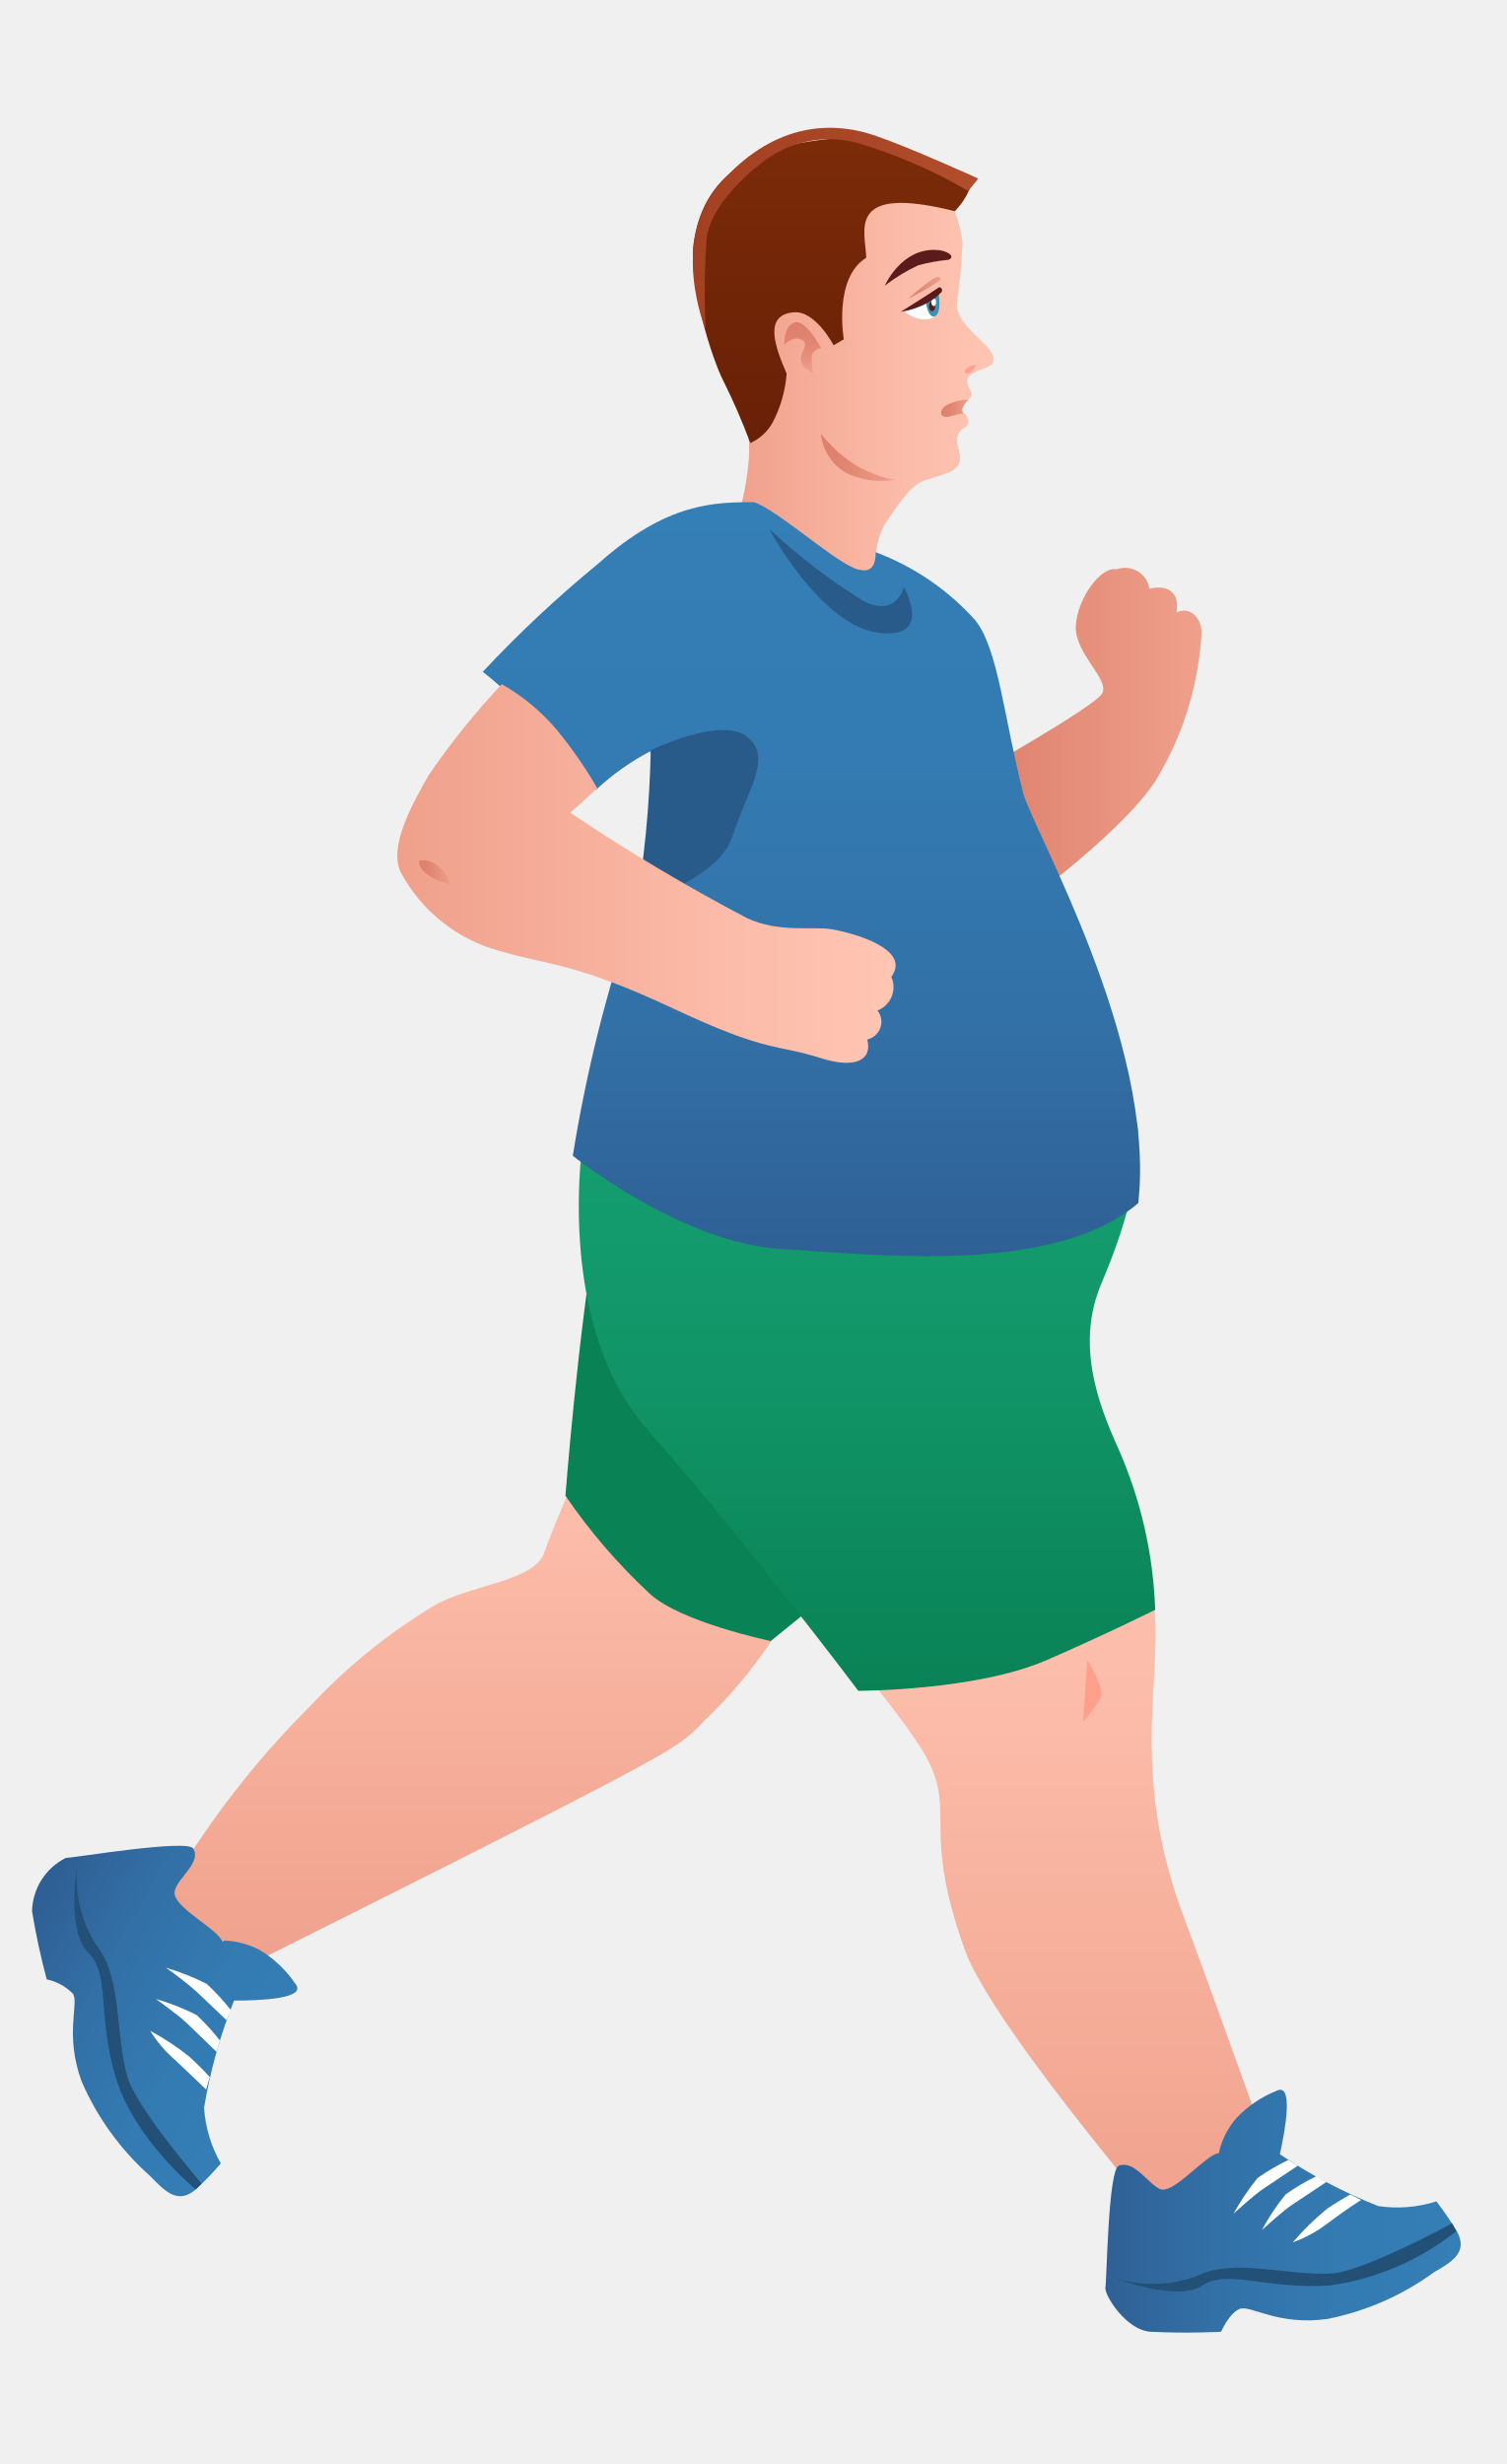
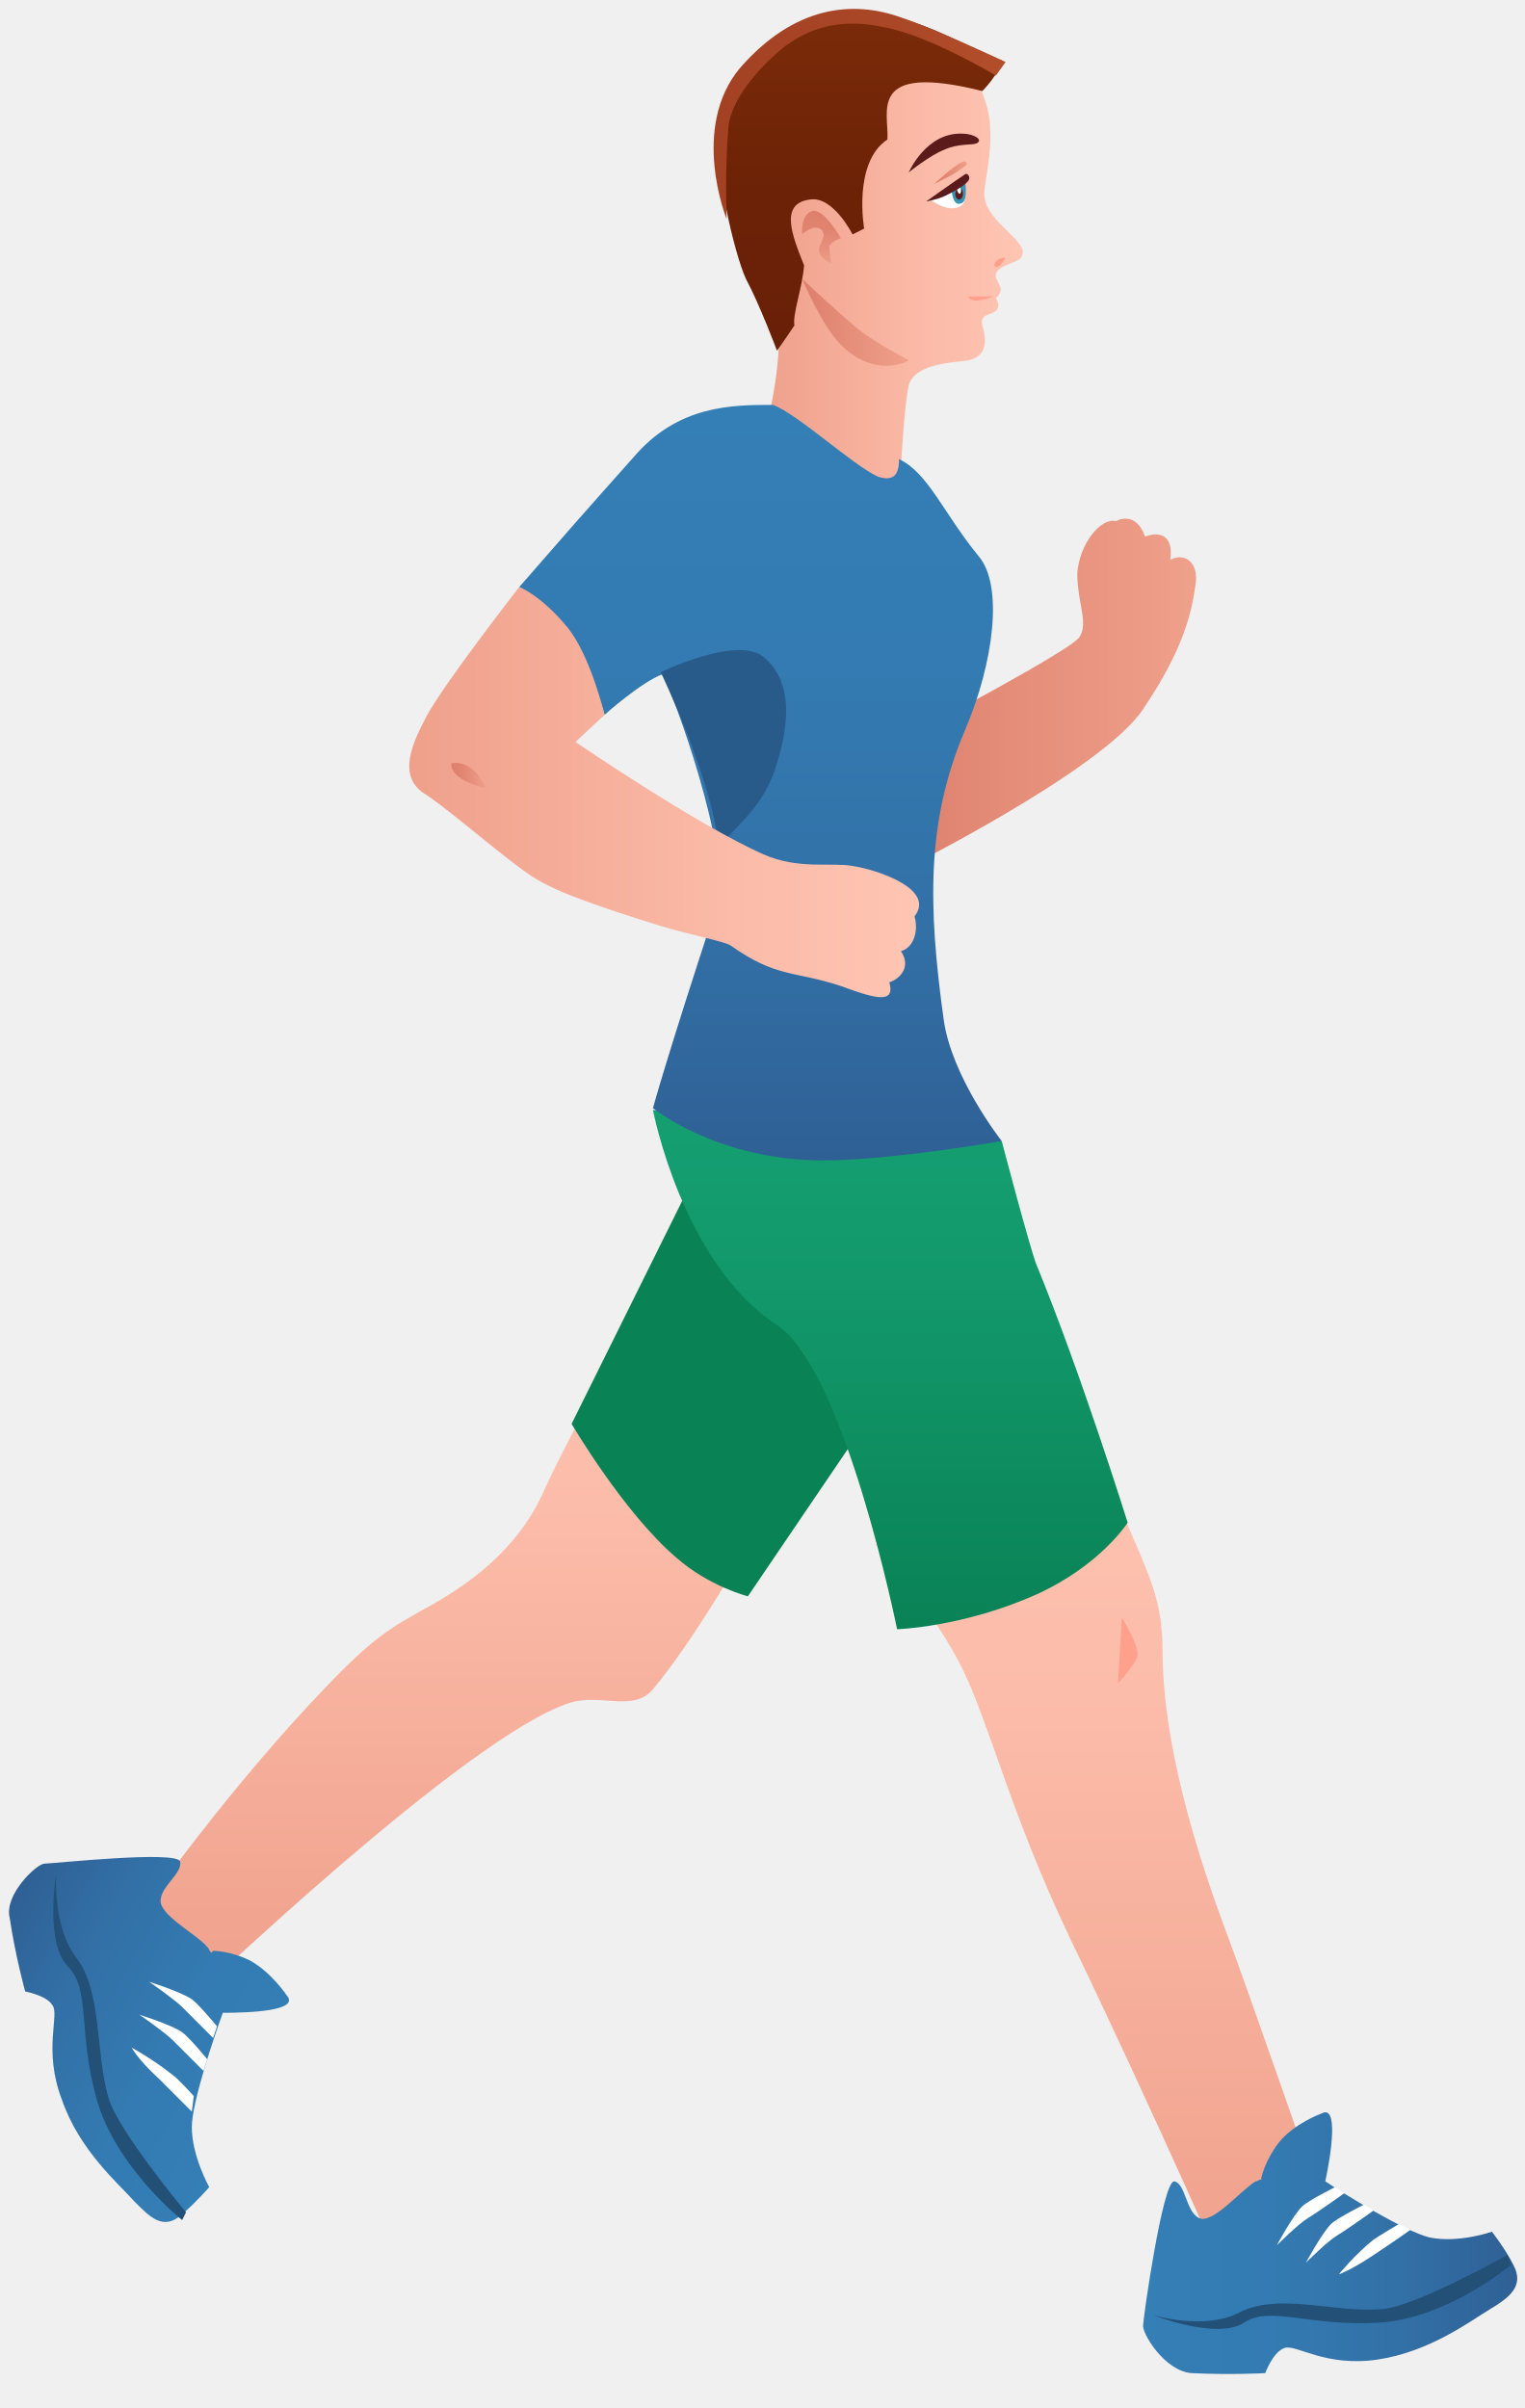
- <svg xmlns="http://www.w3.org/2000/svg" xmlns:xlink="http://www.w3.org/1999/xlink" id="Layer_1" data-name="Layer 1" viewBox="0 0 73.84 120.75">
-   <defs>
-     <style>.cls-1{fill:url(#linear-gradient);}.cls-2{fill:url(#linear-gradient-2);}.cls-3{fill:url(#linear-gradient-3);}.cls-4{fill:url(#linear-gradient-4);}.cls-5{fill:#098256;}.cls-6{fill:url(#linear-gradient-5);}.cls-7{fill:url(#linear-gradient-6);}.cls-8{fill:url(#Degradado_sin_nombre_5);}.cls-9{fill:#295b8a;}.cls-10{fill:url(#linear-gradient-7);}.cls-11{fill:url(#Degradado_sin_nombre_5-2);}.cls-12{fill:#225077;}.cls-13{fill:#fff;}.cls-14{fill:url(#Degradado_sin_nombre_5-3);}.cls-15{fill:#5b1b1b;}.cls-16{fill:url(#linear-gradient-8);}.cls-17{fill:#ffa08d;}.cls-18{fill:url(#linear-gradient-9);}.cls-19{fill:#3794b5;}.cls-20{fill:url(#linear-gradient-10);}.cls-21{fill:url(#linear-gradient-11);}.cls-22{fill:url(#linear-gradient-12);}.cls-23{fill:url(#linear-gradient-13);}</style>
-     <linearGradient id="linear-gradient" x1="290.22" y1="36.31" x2="301.19" y2="36.31" gradientTransform="matrix(-1, 0, 0, 1, 349.13, 0)" gradientUnits="userSpaceOnUse">
-       <stop offset="0" stop-color="#efa08b" />
-       <stop offset="0.64" stop-color="#e48c78" />
-       <stop offset="0.99" stop-color="#dd7f6c" />
+ <svg xmlns="http://www.w3.org/2000/svg" version="1.1" id="Layer_1" x="0px" y="0px" viewBox="0 0 78.7 124.3" enable-background="new 0 0 78.7 124.3" xml:space="preserve">
+   <g>
+     <linearGradient id="SVGID_1_" gradientUnits="userSpaceOnUse" x1="534.55" y1="36.035" x2="550.058" y2="36.035" gradientTransform="matrix(-1 0 0 1 596.1771 0)">
+       <stop offset="0" style="stop-color:#EFA08B" />
+       <stop offset="0.64" style="stop-color:#E48C78" />
+       <stop offset="0.995" style="stop-color:#DD7F6C" />
    </linearGradient>
-     <linearGradient id="linear-gradient-2" x1="300.43" y1="18.45" x2="313.23" y2="18.45" gradientTransform="matrix(-1, 0, 0, 1, 349.13, 0)" gradientUnits="userSpaceOnUse">
-       <stop offset="0" stop-color="#ffc5b3" />
-       <stop offset="0.36" stop-color="#fbbba8" />
-       <stop offset="1" stop-color="#efa08b" />
+     <path fill="url(#SVGID_1_)" d="M57.6,26.9c-0.8-0.2-1.9,1.2-2,2.7c0,1.5,0.6,2.6,0.1,3.3s-7.9,4.6-7.9,4.6l-1.6,7.6   c0,0,10.7-5.3,12.8-8.5c2.1-3.1,2.5-5,2.7-6.4c0.2-1.2-0.6-1.7-1.3-1.3c0.2-1.5-0.8-1.4-1.3-1.2C58.6,26.3,57.6,26.9,57.6,26.9z" />
+     <linearGradient id="SVGID_2_" gradientUnits="userSpaceOnUse" x1="543.348" y1="14.379" x2="556.769" y2="14.379" gradientTransform="matrix(-1 0 0 1 596.1771 0)">
+       <stop offset="0" style="stop-color:#FFC5B3" />
+       <stop offset="0.364" style="stop-color:#FBBBA8" />
+       <stop offset="1" style="stop-color:#EFA08B" />
    </linearGradient>
-     <linearGradient id="linear-gradient-3" x1="308.33" y1="6.78" x2="308.33" y2="21.7" gradientTransform="matrix(-1, 0, 0, 1, 349.13, 0)" gradientUnits="userSpaceOnUse">
-       <stop offset="0" stop-color="#7b2b08" />
-       <stop offset="1" stop-color="#682007" />
+     <path fill="url(#SVGID_2_)" d="M40.1,16.7c-0.4-1.9-0.7-3.7-0.7-3.7s3.7-11.8,9.3-10c0.9,0.3,1.7,0.8,2,1.8   c0.2,0.5,0.4,1.2,0.4,1.8c0.1,1.4-0.3,2.8-0.3,3.4c0,1.5,2.5,2.5,1.9,3.3c-0.2,0.3-1.4,0.4-1.3,1c0.1,0.4,0.5,0.6,0,1.1   c0.3,0.5,0,0.7-0.3,0.8c-0.2,0.1-0.5,0.1-0.4,0.6c0.3,1,0.1,1.6-0.7,1.8c-0.5,0.1-2.8,0.1-3.1,1.3c-0.3,1.3-0.5,6.1-0.5,6.1l-7-3.3   C39.4,22.7,40.5,18.6,40.1,16.7z" />
+     <linearGradient id="SVGID_3_" gradientUnits="userSpaceOnUse" x1="551.823" y1="0.669" x2="551.823" y2="18.089" gradientTransform="matrix(-1 0 0 1 596.1771 0)">
+       <stop offset="0" style="stop-color:#7B2B08" />
+       <stop offset="6.743622e-02" style="stop-color:#792A08" />
+       <stop offset="0.542" style="stop-color:#6C2207" />
+       <stop offset="1" style="stop-color:#682007" />
    </linearGradient>
-     <linearGradient id="linear-gradient-4" x1="324.59" y1="63.48" x2="324.59" y2="97.36" xlink:href="#linear-gradient-2" />
-     <linearGradient id="linear-gradient-5" x1="299.14" y1="69.63" x2="299.14" y2="110.8" xlink:href="#linear-gradient-2" />
-     <linearGradient id="linear-gradient-6" x1="306.64" y1="53.49" x2="306.64" y2="82.86" gradientTransform="matrix(-1, 0, 0, 1, 349.13, 0)" gradientUnits="userSpaceOnUse">
-       <stop offset="0" stop-color="#15a072" />
-       <stop offset="0.46" stop-color="#119568" />
-       <stop offset="1" stop-color="#098256" />
+     <path fill="url(#SVGID_3_)" d="M50.7,4.7c0,0,0.9-0.9,1-1.6c-0.8,0-4.5-2.7-7.6-2.4c-3.8,0.3-6.7,3.2-7,5.5   c-0.3,2.3,0.8,6.9,1.4,8.2c0.7,1.3,1.6,3.7,1.6,3.7s0.3-0.4,0.9-1.3c-0.1-0.6,0.4-1.9,0.5-3.1c-0.6-1.5-1.3-3.2,0.3-3.4   c1.2-0.2,2.2,1.8,2.2,1.8l0.6-0.3c0,0-0.6-3.4,1.2-4.6C45.9,5.8,44.7,3.2,50.7,4.7z" />
+     <linearGradient id="SVGID_4_" gradientUnits="userSpaceOnUse" x1="570.198" y1="64.921" x2="570.198" y2="103.311" gradientTransform="matrix(-1 0 0 1 596.1771 0)">
+       <stop offset="0" style="stop-color:#FFC5B3" />
+       <stop offset="0.364" style="stop-color:#FBBBA8" />
+       <stop offset="1" style="stop-color:#EFA08B" />
    </linearGradient>
-     <linearGradient id="Degradado_sin_nombre_5" x1="309.35" y1="24.58" x2="309.35" y2="61.56" gradientTransform="matrix(-1, 0, 0, 1, 349.13, 0)" gradientUnits="userSpaceOnUse">
-       <stop offset="0" stop-color="#347fb6" />
-       <stop offset="0.35" stop-color="#337bb2" />
-       <stop offset="0.7" stop-color="#3270a6" />
-       <stop offset="1" stop-color="#2f6095" />
+     <path fill="url(#SVGID_4_)" d="M44.3,74c0,0-4.9,4.5-7.2,8.3c-1.3,2.1-2.4,3.7-3.4,4.9c-1,1.2-2.7,0.2-4.3,0.7   c-5.3,1.7-19.6,15.4-19.6,15.4l-2.2-5c0,0,4.2-6,9.3-11.3c2.4-2.5,3.3-3,5.1-4c2-1.1,4.7-2.9,6.1-6.1c1.3-2.9,6.3-12,6.3-12   L44.3,74z" />
+     <path fill="#098256" d="M44.3,74l-5.7,8.4c0,0-2-0.5-3.7-2c-2.7-2.3-5.4-6.9-5.4-6.9l6.1-12.3L44.3,74z" />
+     <linearGradient id="SVGID_5_" gradientUnits="userSpaceOnUse" x1="539.268" y1="71.885" x2="539.268" y2="118.537" gradientTransform="matrix(-1 0 0 1 596.1771 0)">
+       <stop offset="0" style="stop-color:#FFC5B3" />
+       <stop offset="0.364" style="stop-color:#FBBBA8" />
+       <stop offset="1" style="stop-color:#EFA08B" />
    </linearGradient>
-     <linearGradient id="linear-gradient-7" x1="305.24" y1="42.82" x2="329.65" y2="42.82" xlink:href="#linear-gradient-2" />
-     <linearGradient id="Degradado_sin_nombre_5-2" x1="277.57" y1="108.39" x2="294.98" y2="108.39" xlink:href="#Degradado_sin_nombre_5" />
-     <linearGradient id="Degradado_sin_nombre_5-3" x1="354.09" y1="234.66" x2="368.58" y2="234.66" gradientTransform="matrix(-0.87, -0.49, -0.49, 0.87, 437.03, 71.02)" xlink:href="#Degradado_sin_nombre_5" />
-     <linearGradient id="linear-gradient-8" x1="309.8" y1="18.27" x2="309.8" y2="15.79" gradientTransform="matrix(-1, 0, 0, 1, 349.13, 0)" gradientUnits="userSpaceOnUse">
-       <stop offset="0" stop-color="#efa08b" />
-       <stop offset="0.28" stop-color="#e7917d" />
-       <stop offset="0.66" stop-color="#e08470" />
-       <stop offset="0.99" stop-color="#dd7f6c" />
+     <path fill="url(#SVGID_5_)" d="M55,71.9c0,0,1.9,4.1,3.1,6.6c1.2,2.8,1.9,4.1,1.9,6.7c0,2.8,0.6,7.3,3.2,14.3c1,2.6,5.3,15,5.3,15   l-4.8,4c0,0-4.3-9.8-8.5-18.5c-3-6.3-4.1-10.9-5.5-13.8c-1.4-2.9-4.5-6.5-4.5-6.5S53.4,75.9,55,71.9z" />
+     <linearGradient id="SVGID_6_" gradientUnits="userSpaceOnUse" x1="550.347" y1="57.138" x2="550.347" y2="83.936" gradientTransform="matrix(-1 0 0 1 596.1771 0)">
+       <stop offset="0" style="stop-color:#15A072" />
+       <stop offset="0.456" style="stop-color:#119568" />
+       <stop offset="1" style="stop-color:#098256" />
    </linearGradient>
-     <linearGradient id="linear-gradient-9" x1="327.01" y1="42.76" x2="328.59" y2="42.76" gradientTransform="matrix(-1, 0, 0, 1, 349.13, 0)" gradientUnits="userSpaceOnUse">
-       <stop offset="0" stop-color="#efa08b" />
-       <stop offset="0.09" stop-color="#ed9c87" />
-       <stop offset="0.64" stop-color="#e18773" />
-       <stop offset="0.99" stop-color="#dd7f6c" />
+     <path fill="url(#SVGID_6_)" d="M51.7,58.9c0,0,1.5,5.7,1.8,6.4c2.3,5.6,4.7,13.3,4.7,13.3s-1.4,2.2-4.7,3.7   c-3.8,1.7-7.2,1.8-7.2,1.8s-2.7-13.4-6.2-15.7c-4.9-3.2-6.4-11.1-6.4-11.1L51.7,58.9z" />
+     <linearGradient id="SVGID_7_" gradientUnits="userSpaceOnUse" x1="556.96" y1="20.84" x2="556.96" y2="59.88" gradientTransform="matrix(-1 0 0 1 596.1771 0)">
+       <stop offset="0" style="stop-color:#347FB6" />
+       <stop offset="0.345" style="stop-color:#337BB2" />
+       <stop offset="0.701" style="stop-color:#3270A6" />
+       <stop offset="1" style="stop-color:#2F6095" />
    </linearGradient>
-     <linearGradient id="linear-gradient-10" x1="303.03" y1="14.11" x2="304.63" y2="14.11" gradientTransform="matrix(-1, 0, 0, 1, 349.13, 0)" gradientUnits="userSpaceOnUse">
-       <stop offset="0" stop-color="#efa08b" />
-       <stop offset="0.16" stop-color="#eb9984" />
-       <stop offset="0.65" stop-color="#e18672" />
-       <stop offset="0.99" stop-color="#dd7f6c" />
+     <path fill="url(#SVGID_7_)" d="M46.4,23.7c1.5,0.7,2.3,2.8,4.1,5c1.3,1.5,0.8,5.5-0.7,9c-2,4.7-1.9,9.1-1.1,14.9c0.4,3,3,6.3,3,6.3   s-5.7,1-9.2,1c-5.5,0-8.8-2.7-8.8-2.7s0.7-2.6,3.3-10.5c0.8-2.6-2.3-11-2.8-11.9c-1.1,0.4-3,2.1-3,2.1s-0.9-3.8-4.4-6.6   c2-2.3,3.4-3.9,5.9-6.7c2.3-2.7,5.1-2.7,7.2-2.7c1.3,0.5,4.1,3.1,5.4,3.7C46.2,24.9,46.4,24.4,46.4,23.7z" />
+     <path fill="#295B8A" d="M34.1,34.7c0,0,3.9-1.9,5.3-0.8c1.3,1.1,1.5,2.9,0.7,5.5c-0.7,2.4-2.2,3.2-3,4.4   C36.8,40.3,34.1,34.7,34.1,34.7z" />
+     <linearGradient id="SVGID_8_" gradientUnits="userSpaceOnUse" x1="548.69" y1="40.861" x2="575.038" y2="40.861" gradientTransform="matrix(-1 0 0 1 596.1771 0)">
+       <stop offset="0" style="stop-color:#FFC5B3" />
+       <stop offset="0.364" style="stop-color:#FBBBA8" />
+       <stop offset="1" style="stop-color:#EFA08B" />
    </linearGradient>
-     <linearGradient id="linear-gradient-11" x1="301.19" y1="11.2" x2="315.18" y2="11.2" gradientTransform="matrix(-1, 0, 0, 1, 349.13, 0)" gradientUnits="userSpaceOnUse">
-       <stop offset="0" stop-color="#b24e2b" />
-       <stop offset="0.38" stop-color="#aa4727" />
-       <stop offset="1" stop-color="#a34123" />
+     <path fill="url(#SVGID_8_)" d="M22,37c0.9-1.7,4.8-6.7,4.8-6.7s1.1,0.4,2.5,2.1c1.2,1.5,1.9,4.5,1.9,4.5l-1.5,1.4   c0,0,6.3,4.3,9.7,5.8c1.8,0.8,3.5,0.4,4.6,0.6c1.3,0.2,4.3,1.2,3.2,2.6c0.2,0.7,0,1.6-0.7,1.8c0.6,0.9-0.2,1.5-0.6,1.6   c0.3,1.1-0.6,0.9-2.5,0.2c-2.4-0.8-3.3-0.4-5.7-2.1c-0.3-0.2-2.3-0.6-3.6-1c-5.8-1.8-6.3-2.3-7.4-3.1c-1.6-1.2-3.9-3.2-4.9-3.8   C20.6,40,21.2,38.5,22,37z" />
+     <g>
+       <linearGradient id="SVGID_9_" gradientUnits="userSpaceOnUse" x1="58.889" y1="115.8" x2="78.239" y2="115.8">
+         <stop offset="0" style="stop-color:#347FB6" />
+         <stop offset="0.345" style="stop-color:#337BB2" />
+         <stop offset="0.701" style="stop-color:#3270A6" />
+         <stop offset="1" style="stop-color:#2F6095" />
+       </linearGradient>
+       <path fill="url(#SVGID_9_)" d="M60.6,112.6c0.6,0.1,0.6,1.6,1.3,1.9c0.7,0.3,2.1-1.4,2.9-1.9c0.1,0,0.2-0.1,0.3-0.1l0-0.1    c0,0,0.2-0.9,0.9-1.8c0.8-1,2.2-1.5,2.2-1.5c0.9-0.5,0.5,2.1,0.2,3.5c0.9,0.6,4.1,2.6,5.4,2.9c1.5,0.3,3.2-0.3,3.2-0.3    s0.7,0.9,1.1,1.7c0.6,1.1-0.2,1.7-1.2,2.3c-1,0.6-3.1,2.2-5.8,2.6c-2.7,0.4-4.2-0.8-4.8-0.6c-0.6,0.2-1,1.3-1,1.3s-1.8,0.1-3.8,0    c-1.4-0.1-2.6-2.1-2.5-2.5C59,119.7,60,112.6,60.6,112.6z" />
+       <path fill="#225077" d="M78,116.9c0,0-3.3,2.8-6.9,3c-3.5,0.2-5.6-0.9-6.9,0c-1.4,0.9-4.7-0.4-4.7-0.4s2.6,0.8,4.4-0.1    c2.1-1.1,4.9,0,7.4-0.2c1.7-0.1,6.5-2.8,6.5-2.8L78,116.9z" />
+       <path fill="#FFFFFF" d="M72.8,115.1c0,0-0.7,0.5-1.9,1.3c-1.2,0.8-1.8,1-1.8,1s0.8-1,1.8-1.8c0.3-0.2,1.3-0.8,1.3-0.8L72.8,115.1z    " />
+       <path fill="#FFFFFF" d="M70.9,114.1c0,0-1.4,1-1.9,1.3c-0.5,0.3-1.6,1.4-1.6,1.4s0.8-1.5,1.3-2c0.3-0.3,1.7-1,1.7-1L70.9,114.1z" />
+       <path fill="#FFFFFF" d="M69.4,113.2c0,0-1.4,1-1.9,1.3c-0.5,0.3-1.6,1.4-1.6,1.4s0.8-1.5,1.3-2c0.3-0.3,1.7-1,1.7-1L69.4,113.2z" />
+     </g>
+     <g>
+       <linearGradient id="SVGID_10_" gradientUnits="userSpaceOnUse" x1="657.33" y1="320.832" x2="673.573" y2="320.832" gradientTransform="matrix(-0.8711 -0.4911 -0.4911 0.8711 743.6834 151.5014)">
+         <stop offset="0" style="stop-color:#347FB6" />
+         <stop offset="0.345" style="stop-color:#337BB2" />
+         <stop offset="0.701" style="stop-color:#3270A6" />
+         <stop offset="1" style="stop-color:#2F6095" />
+       </linearGradient>
+       <path fill="url(#SVGID_10_)" d="M2.3,96.2c0.4,0,6.9-0.7,7-0.1c0.1,0.6-0.9,1.2-1,1.9c-0.2,0.8,1.8,1.8,2.4,2.5    c0.1,0.1,0.1,0.2,0.2,0.3l0.1-0.1c0,0,0.9,0,1.9,0.5c1.1,0.6,1.9,1.8,1.9,1.8c0.7,0.8-1.9,0.9-3.3,0.9c-0.4,1.1-1.6,4.6-1.6,5.9    c0,1.5,0.9,3.1,0.9,3.1s-0.7,0.8-1.4,1.4c-1,0.9-1.7,0.1-2.5-0.7c-0.8-0.9-2.8-2.6-3.7-5.2c-1-2.6-0.1-4.4-0.5-4.9    c-0.3-0.5-1.4-0.7-1.4-0.7s-0.5-1.8-0.8-3.8C0.2,97.8,1.9,96.2,2.3,96.2z" />
+       <path fill="#225077" d="M9.4,114.6c0,0-3.4-2.7-4.4-6.2c-1-3.5-0.3-5.7-1.5-6.9c-1.2-1.2-0.6-4.8-0.6-4.8s-0.2,2.7,1,4.3    c1.4,1.8,1,4.9,1.7,7.3c0.5,1.7,4,5.9,4,5.9L9.4,114.6z" />
+       <path fill="#FFFFFF" d="M9.9,109c0,0-0.6-0.6-1.7-1.7c-1.1-1-1.4-1.6-1.4-1.6s1.1,0.6,2.1,1.4c0.3,0.2,1.1,1.1,1.1,1.1L9.9,109z" />
+       <path fill="#FFFFFF" d="M10.5,106.9c0,0-1.2-1.2-1.6-1.6c-0.4-0.4-1.7-1.3-1.7-1.3s1.6,0.5,2.2,0.9c0.4,0.3,1.3,1.4,1.3,1.4    L10.5,106.9z" />
+       <path fill="#FFFFFF" d="M11,105.2c0,0-1.2-1.2-1.6-1.6c-0.4-0.4-1.7-1.3-1.7-1.3s1.6,0.5,2.2,0.9c0.4,0.3,1.3,1.4,1.3,1.4    L11,105.2z" />
+     </g>
+     <path fill="#5B1B1B" d="M49.7,6.9c0.5,0,1.1,0.3,0.7,0.5c-0.2,0.1-0.9,0-1.6,0.3C48,8,46.9,8.9,46.9,8.9S47.8,6.8,49.7,6.9z" />
+     <linearGradient id="SVGID_11_" gradientUnits="userSpaceOnUse" x1="553.756" y1="13.693" x2="553.756" y2="10.884" gradientTransform="matrix(-1 0 0 1 596.1771 0)">
+       <stop offset="0" style="stop-color:#EFA08B" />
+       <stop offset="0.278" style="stop-color:#E7917D" />
+       <stop offset="0.658" style="stop-color:#E08470" />
+       <stop offset="0.995" style="stop-color:#DD7F6C" />
    </linearGradient>
-     <linearGradient id="linear-gradient-12" x1="301.65" y1="20.01" x2="302.99" y2="20.01" xlink:href="#linear-gradient-10" />
-     <linearGradient id="linear-gradient-13" x1="305.24" y1="22.42" x2="308.9" y2="22.42" xlink:href="#linear-gradient-10" />
-   </defs>
-   <path class="cls-1" d="M54.72,27.9c-.76-.18-1.94,1.44-2,2.79S54.43,33.33,54,34s-6.09,3.86-6.09,3.86l1.46,7s5.31-3.72,7.21-6.52a15.58,15.58,0,0,0,2.28-7c.17-1.07-.57-1.65-1.2-1.33.19-1.33-.86-1.28-1.33-1.16A1.21,1.21,0,0,0,54.72,27.9Z" />
-   <path class="cls-2" d="M36.64,21.17c-.39-1.67-.74-3.81-.74-3.81S40,7.19,45,8.8a2.53,2.53,0,0,1,1.79,1.55,6.14,6.14,0,0,1,.38,1.56,30.18,30.18,0,0,1-.28,3c0,1.28,2.28,2.19,1.72,2.94-.19.24-1.28.34-1.21.86s.45.52,0,.93c-.11.11-.31.22-.27.42s.27.23.32.52-.17.37-.3.45a.76.76,0,0,0-.2.85c.27,1.06,0,1.16-1.41,1.59-.52.15-.91.26-2.22,2.28a4.19,4.19,0,0,0-.38,2.49l-7-2S37,22.84,36.64,21.17Z" />
-   <path class="cls-3" d="M46.79,10.35a3.43,3.43,0,0,0,.85-1.44c-.76,0-4-2.35-6.8-2.12-3.4.29-6.27,1.44-6.83,5-.33,2,.87,5.8,1.46,6.92a31.87,31.87,0,0,1,1.3,3,2.34,2.34,0,0,0,1.09-1,6.19,6.19,0,0,0,.69-2.4c-.56-1.29-1.14-2.85.3-3,1.09-.15,2,1.61,2,1.61l.5-.29s-.52-3,1.1-4C42.42,11.33,41.41,9,46.79,10.35Z" />
-   <path class="cls-4" d="M41,71.52s-1.17,5.57-3.2,8.9a23.08,23.08,0,0,1-3.32,3.94c-.9,1-1.78,1.49-4.41,2.89-4.44,2.36-20,10.11-20,10.11l-2-4.44a44,44,0,0,1,7.1-9.28,28.18,28.18,0,0,1,6.18-5c1.81-1,4.85-1.15,5.33-2.57.9-2.69,5.58-12.57,5.58-12.57Z" />
-   <path class="cls-5" d="M43.77,75.55l-6,4.87s-4.42-.92-5.93-2.32a28.37,28.37,0,0,1-4.13-4.8s.59-7.8,1.6-13.7C34.3,58.1,43.77,75.55,43.77,75.55Z" />
-   <path class="cls-6" d="M50.65,69.63s3.67,2.23,4.7,4.48a14.55,14.55,0,0,1,1.26,6.76c0,2.5-.91,7,1.43,13.15.89,2.33,4.81,13.28,4.81,13.28l-4.34,3.5S48.7,99.52,47.28,95.55c-2.09-5.84-.5-6.62-1.76-9.2s-8.4-10.48-8.4-10.48S49.25,73.17,50.65,69.63Z" />
-   <path class="cls-7" d="M54.15,53.49a2.15,2.15,0,0,1,1.6,1.79c.13,1.72-.32,4.19-1.77,7.6-1.24,2.91-.24,5.77.82,8.1a21.37,21.37,0,0,1,1.81,7.91s-2.32,1.16-5.33,2.47c-3.46,1.5-9.22,1.5-9.22,1.5S36.65,75.65,31.68,70c-4.54-5.21-3.1-14.22-3.1-14.22Z" />
-   <path class="cls-8" d="M42.91,27.06a12.42,12.42,0,0,1,4.86,3.31c1.15,1.35,1.47,5.06,2.38,8.52.47,1.76,6.52,12.24,5.63,20.07-4.19,3.58-13,2.5-17.35,2.26C33.5,61,28.07,56.64,28.07,56.64a71.91,71.91,0,0,1,3-12c.76-2.25,1.2-7,.79-7.82a12.31,12.31,0,0,0-2.66,1.89,31.24,31.24,0,0,0-5.54-5.79,58.82,58.82,0,0,1,5.67-5.31c3.36-3,5.71-3,7.63-3,1.17.42,3.69,2.71,4.89,3.23C42.73,28.18,42.91,27.68,42.91,27.06Z" />
-   <path class="cls-9" d="M31.89,36.77s3.46-1.7,4.73-.66,0,2.59-.72,4.86c-.68,2.1-4,2.8-4.8,3.89A53,53,0,0,0,31.89,36.77Z" />
-   <path class="cls-10" d="M21,38a36.37,36.37,0,0,1,3.59-4.47,9.85,9.85,0,0,1,2.68,2.22,21.18,21.18,0,0,1,2,2.88l-1.32,1.2A93.2,93.2,0,0,0,36.62,45c1.6.73,3.19.38,4.14.54,1.2.21,3.9,1,2.92,2.33A1.23,1.23,0,0,1,43,49.52a.89.89,0,0,1-.5,1.42c.26,1-.57,1.46-2.29.91-2.2-.7-2.53-.23-7.16-2.4-4.93-2.32-6.26-2.15-8.53-2.84a7.78,7.78,0,0,1-4.9-3.9C19.05,41.45,20.23,39.35,21,38Z" />
-   <path class="cls-11" d="M54.83,106.13c.75-.28,1.41.86,2,1.14s1.89-1.26,2.65-1.67a2.15,2.15,0,0,1,.27-.1l0-.09a3.88,3.88,0,0,1,.84-1.61,5.43,5.43,0,0,1,1.95-1.33c.86-.46.46,1.85.18,3.1a25.36,25.36,0,0,0,4.82,2.54,6.3,6.3,0,0,0,2.85-.23,15.06,15.06,0,0,1,1,1.46c.56,1-.19,1.49-1.1,2a13.22,13.22,0,0,1-5.23,2.3c-2.44.35-3.79-.7-4.31-.49s-.91,1.12-.91,1.12-1.64.09-3.44,0c-1.22-.06-2.3-1.83-2.23-2.17S54.3,106.33,54.83,106.13Z" />
-   <path class="cls-12" d="M71.37,109.34A12.84,12.84,0,0,1,65.18,112c-3.17.21-5-.82-6.25,0s-4.24-.34-4.24-.34a6.29,6.29,0,0,0,3.94-.11c1.85-.93,4.4,0,6.67-.14,1.54-.11,5.86-2.45,5.86-2.45Z" />
-   <path class="cls-13" d="M66.7,107.81S66,108.25,65,109a6.21,6.21,0,0,1-1.65.89A13.14,13.14,0,0,1,65,108.27c.27-.21,1.17-.73,1.17-.73Z" />
-   <path class="cls-13" d="M65,106.93l-1.7,1.13c-.46.31-1.46,1.22-1.46,1.22A11,11,0,0,1,63,107.54a10.63,10.63,0,0,1,1.5-.89Z" />
-   <path class="cls-13" d="M63.6,106.13l-1.69,1.13c-.46.31-1.46,1.22-1.46,1.22a12,12,0,0,1,1.18-1.75,10.92,10.92,0,0,1,1.5-.88Z" />
-   <path class="cls-14" d="M3.22,91.05c.35,0,6-.94,6.25-.46.41.7-.77,1.42-.91,2.09s1.62,1.58,2.19,2.24a1.11,1.11,0,0,1,.16.24L11,95.1a4,4,0,0,1,1.76.48,5.57,5.57,0,0,1,1.71,1.63c.62.74-1.71.83-3,.83A25.22,25.22,0,0,0,10,103.29a6.35,6.35,0,0,0,.82,2.73,14.09,14.09,0,0,1-1.22,1.27c-.87.75-1.5.12-2.23-.64A13.23,13.23,0,0,1,4,102c-.85-2.31-.11-3.85-.43-4.3A2.52,2.52,0,0,0,2.29,97a33.77,33.77,0,0,1-.72-3.35A3,3,0,0,1,3.22,91.05Z" />
-   <path class="cls-12" d="M9.59,107.29s-3-2.43-3.92-5.49-.26-5.06-1.34-6.1-.56-4.22-.56-4.22a6.24,6.24,0,0,0,.94,3.83c1.3,1.61.91,4.3,1.54,6.49.43,1.49,3.63,5.21,3.63,5.21Z" />
-   <path class="cls-13" d="M10.1,102.4s-.57-.56-1.53-1.46a6.09,6.09,0,0,1-1.21-1.42,12.58,12.58,0,0,1,1.92,1.27,13.49,13.49,0,0,1,1,1Z" />
-   <path class="cls-13" d="M10.61,100.55,9.14,99.13c-.4-.38-1.5-1.17-1.5-1.17a11.63,11.63,0,0,1,2,.79A11.33,11.33,0,0,1,10.78,100Z" />
-   <path class="cls-13" d="M11.1,99,9.63,97.6a17,17,0,0,0-1.5-1.17,11.63,11.63,0,0,1,2,.79,11.33,11.33,0,0,1,1.18,1.28Z" />
-   <path class="cls-15" d="M45.89,12.25c.42,0,1,.29.6.48A8.77,8.77,0,0,0,45,13,8.53,8.53,0,0,0,43.36,14S44.16,12.15,45.89,12.25Z" />
-   <path class="cls-16" d="M40.23,17.05s-.77-1.45-1.31-1.24-.49,1.09-.49,1.09.43-.46.84-.26,0,.62,0,.79c-.17.56.57.84.57.84a3.24,3.24,0,0,1-.06-.84C39.83,17.13,40.23,17.05,40.23,17.05Z" />
-   <path class="cls-17" d="M53.29,81.36s.78,1.25.68,1.76a5,5,0,0,1-.9,1.24Z" />
-   <path class="cls-18" d="M20.54,42.18c1.07-.18,1.57,1.17,1.57,1.17S20.5,43,20.54,42.18Z" />
-   <path class="cls-13" d="M45.87,14.39a2.46,2.46,0,0,1,.05.89c-.13.41-.58.42-.94.33a2.07,2.07,0,0,1-.69-.36l.87-.51Z" />
-   <path class="cls-19" d="M46,14.42s.16.95-.19,1.08-.45-.77-.45-.77Z" />
-   <path class="cls-15" d="M45.52,15c0,.14.07.25.16.25s.15-.11.15-.25-.07-.24-.15-.24S45.52,14.89,45.52,15Z" />
-   <path class="cls-13" d="M45.64,14.82c0,.1.06.18.12.18s.11-.08.11-.18,0-.18-.11-.18S45.64,14.72,45.64,14.82Z" />
-   <path class="cls-17" d="M47.85,17.89a1.42,1.42,0,0,1-.28.34c-.22.19-.4,0-.22-.17A.83.83,0,0,1,47.85,17.89Z" />
-   <path class="cls-15" d="M46,14.09c.08-.06.23.09.14.22a2.92,2.92,0,0,1-1.09.72,3.76,3.76,0,0,1-.91.25S45.46,14.46,46,14.09Z" />
-   <path class="cls-20" d="M46.1,13.71s-.48.33-.84.53-.76.4-.76.4a14.18,14.18,0,0,1,1.26-1C46.1,13.46,46.1,13.71,46.1,13.71Z" />
-   <path class="cls-21" d="M47.94,8.75l-.49.61A24.65,24.65,0,0,0,42,7,5.32,5.32,0,0,0,37.3,8c-1,.76-2.55,2.31-2.67,3.71a36.58,36.58,0,0,0-.05,4.43s-1.8-4.29.7-7.14,5.27-3.15,7.59-2.36C44.58,7.22,47.94,8.75,47.94,8.75Z" />
-   <path class="cls-22" d="M47.2,20.27c-.32,0-.64.18-.86.16s-.35-.22-.05-.52a2.28,2.28,0,0,1,1.18-.32S47,20,47.2,20.27Z" />
-   <path class="cls-23" d="M43.89,23.5s-.41.08-1.83-.62a7,7,0,0,1-1.83-1.62,2.47,2.47,0,0,0,1.41,2A4,4,0,0,0,43.89,23.5Z" />
-   <path class="cls-9" d="M44.29,28.76s-.32,1.54-2,.68a30.55,30.55,0,0,1-4.6-3.52S40.19,30.61,43,31,44.29,28.76,44.29,28.76Z" />
+     <path fill="url(#SVGID_11_)" d="M43.4,12.3c0,0-0.9-1.6-1.5-1.4c-0.6,0.2-0.5,1.2-0.5,1.2s0.5-0.5,0.9-0.3c0.4,0.2,0.1,0.7,0,0.9   c-0.2,0.6,0.6,0.9,0.6,0.9s-0.1-0.6-0.1-0.9C43,12.4,43.4,12.3,43.4,12.3z" />
+     <linearGradient id="SVGID_12_" gradientUnits="userSpaceOnUse" x1="549.228" y1="16.654" x2="554.754" y2="16.654" gradientTransform="matrix(-1 0 0 1 596.1771 0)">
+       <stop offset="0" style="stop-color:#EFA08B" />
+       <stop offset="0.64" style="stop-color:#E48C78" />
+       <stop offset="0.995" style="stop-color:#DD7F6C" />
+     </linearGradient>
+     <path fill="url(#SVGID_12_)" d="M46.9,18.6c0,0-1.7-0.9-2.6-1.6c-1.3-1.1-2.9-2.6-2.9-2.6s1,2.4,2,3.4   C44.9,19.3,46.4,18.9,46.9,18.6z" />
+     <path fill="#FFA08D" d="M57.9,83.5c0,0,0.9,1.4,0.8,2c-0.1,0.4-1,1.4-1,1.4L57.9,83.5z" />
+     <linearGradient id="SVGID_13_" gradientUnits="userSpaceOnUse" x1="571.136" y1="40.088" x2="572.889" y2="40.088" gradientTransform="matrix(-1 0 0 1 596.1771 0)">
+       <stop offset="0" style="stop-color:#EFA08B" />
+       <stop offset="8.620072e-02" style="stop-color:#ED9C87" />
+       <stop offset="0.635" style="stop-color:#E18773" />
+       <stop offset="0.995" style="stop-color:#DD7F6C" />
+     </linearGradient>
+     <path fill="url(#SVGID_13_)" d="M23.3,39.4c1.2-0.2,1.8,1.3,1.8,1.3S23.2,40.3,23.3,39.4z" />
+     <path fill="#FFFFFF" d="M49.7,9.3c0,0,0.1,0.7,0.1,1c-0.1,0.5-0.7,0.5-1,0.4c-0.4-0.1-0.8-0.4-0.8-0.4l1-0.6L49.7,9.3z" />
+     <path fill="#3794B5" d="M49.8,9.3c0,0,0.2,1.1-0.2,1.2c-0.5,0.2-0.5-0.9-0.5-0.9L49.8,9.3z" />
+     <path fill="#5B1B1B" d="M49.3,10c0,0.2,0.1,0.3,0.2,0.3c0.1,0,0.2-0.1,0.2-0.3c0-0.2-0.1-0.3-0.2-0.3C49.4,9.7,49.3,9.9,49.3,10z" />
+     <path fill="#FFFFFF" d="M49.4,9.8c0,0.1,0.1,0.2,0.1,0.2c0.1,0,0.1-0.1,0.1-0.2c0-0.1-0.1-0.2-0.1-0.2C49.5,9.6,49.4,9.7,49.4,9.8z   " />
+     <path fill="#FFA08D" d="M51.9,13.3c0,0-0.1,0.2-0.3,0.4c-0.2,0.2-0.4,0-0.2-0.2C51.5,13.3,51.9,13.3,51.9,13.3z" />
+     <path fill="#FFA08D" d="M51.3,15.3c0,0-0.8,0.3-1.1,0.2c-0.2-0.1-0.4-0.2,0-0.2C50.7,15.3,51.3,15.3,51.3,15.3z" />
+     <path fill="#5B1B1B" d="M49.8,9c0.1-0.1,0.3,0.1,0.2,0.3c-0.2,0.3-0.8,0.6-1.2,0.8c-0.4,0.2-1,0.3-1,0.3S49.2,9.4,49.8,9z" />
+     <linearGradient id="SVGID_14_" gradientUnits="userSpaceOnUse" x1="546.23" y1="8.974" x2="548.007" y2="8.974" gradientTransform="matrix(-1 0 0 1 596.1771 0)">
+       <stop offset="0" style="stop-color:#EFA08B" />
+       <stop offset="0.156" style="stop-color:#EB9984" />
+       <stop offset="0.649" style="stop-color:#E18672" />
+       <stop offset="0.995" style="stop-color:#DD7F6C" />
+     </linearGradient>
+     <path fill="url(#SVGID_14_)" d="M49.9,8.5c0,0-0.5,0.4-0.9,0.6c-0.4,0.2-0.8,0.4-0.8,0.4s1.1-1,1.4-1.1C49.9,8.2,49.9,8.5,49.9,8.5   z" />
+     <linearGradient id="SVGID_15_" gradientUnits="userSpaceOnUse" x1="544.29" y1="5.849" x2="559.277" y2="5.849" gradientTransform="matrix(-1 0 0 1 596.1771 0)">
+       <stop offset="0" style="stop-color:#B24E2B" />
+       <stop offset="0.384" style="stop-color:#AA4727" />
+       <stop offset="1" style="stop-color:#A34123" />
+     </linearGradient>
+     <path fill="url(#SVGID_15_)" d="M51.9,3.2l-0.5,0.7c0,0-3.5-2.1-5.8-2.5c-2.3-0.5-3.9,0.1-5.1,1c-1,0.8-2.7,2.5-2.9,4.1   c-0.2,2.3-0.1,4.8-0.1,4.8s-1.9-4.7,0.7-7.8C41,0.3,44,0,46.5,0.9C48.3,1.5,51.9,3.2,51.9,3.2z" />
+   </g>
</svg>
